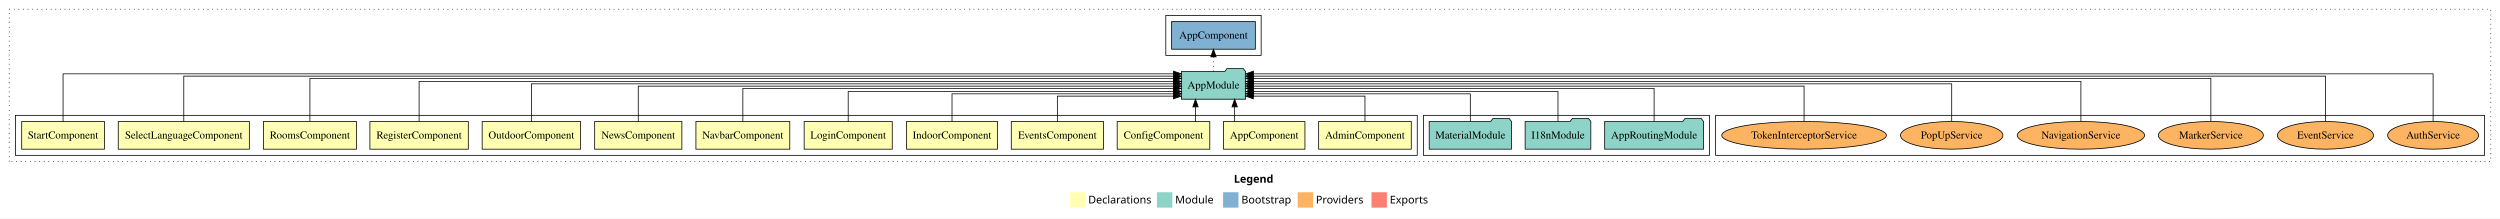
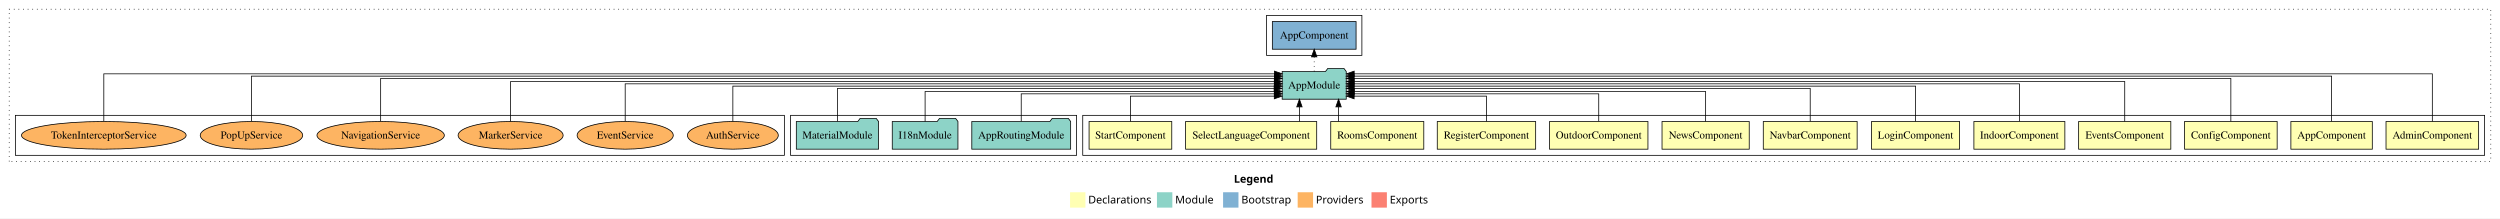
<svg xmlns="http://www.w3.org/2000/svg" width="3251pt" height="284pt" viewBox="0.00 0.00 3251.00 284.00">
  <g id="graph0" class="graph" transform="scale(1 1) rotate(0) translate(4 280)">
    <polygon fill="white" stroke="transparent" points="-4,4 -4,-280 3247,-280 3247,4 -4,4" />
    <text text-anchor="start" x="1600.51" y="-42.4" font-family="sans-serif" font-weight="bold" font-size="14.00">Legend</text>
    <polygon fill="#ffffb3" stroke="transparent" points="1387.5,-10 1387.5,-30 1407.5,-30 1407.5,-10 1387.5,-10" />
    <text text-anchor="start" x="1411.13" y="-15.4" font-family="sans-serif" font-size="14.00">  Declarations</text>
    <polygon fill="#8dd3c7" stroke="transparent" points="1500.5,-10 1500.5,-30 1520.5,-30 1520.5,-10 1500.5,-10" />
    <text text-anchor="start" x="1524.23" y="-15.4" font-family="sans-serif" font-size="14.00">  Module</text>
    <polygon fill="#80b1d3" stroke="transparent" points="1586.5,-10 1586.5,-30 1606.5,-30 1606.5,-10 1586.5,-10" />
    <text text-anchor="start" x="1610.28" y="-15.4" font-family="sans-serif" font-size="14.00">  Bootstrap</text>
    <polygon fill="#fdb462" stroke="transparent" points="1683.5,-10 1683.5,-30 1703.5,-30 1703.5,-10 1683.5,-10" />
    <text text-anchor="start" x="1707.17" y="-15.4" font-family="sans-serif" font-size="14.00">  Providers</text>
    <polygon fill="#fb8072" stroke="transparent" points="1779.5,-10 1779.5,-30 1799.5,-30 1799.5,-10 1779.5,-10" />
    <text text-anchor="start" x="1803.23" y="-15.4" font-family="sans-serif" font-size="14.00">  Exports</text>
    <g id="clust1" class="cluster">
      <polygon fill="none" stroke="black" stroke-dasharray="1,5" points="8,-70 8,-268 3235,-268 3235,-70 8,-70" />
    </g>
+     <g id="clust2" class="cluster">
+       <polygon fill="none" stroke="black" points="1404,-78 1404,-130 3227,-130 3227,-78 1404,-78" />
+     </g>
    <g id="clust18" class="cluster">
-       <polygon fill="none" stroke="black" points="1512,-208 1512,-260 1636,-260 1636,-208 1512,-208" />
+       <polygon fill="none" stroke="black" points="1643,-208 1643,-260 1767,-260 1767,-208 1643,-208" />
+     </g>
+     <g id="clust16" class="cluster">
+       <polygon fill="none" stroke="black" points="1024,-78 1024,-130 1396,-130 1396,-78 1024,-78" />
    </g>
    <g id="clust19" class="cluster">
-       <polygon fill="none" stroke="black" points="2227,-78 2227,-130 3227,-130 3227,-78 2227,-78" />
-     </g>
-     <g id="clust16" class="cluster">
-       <polygon fill="none" stroke="black" points="1847,-78 1847,-130 2219,-130 2219,-78 1847,-78" />
-     </g>
-     <g id="clust2" class="cluster">
-       <polygon fill="none" stroke="black" points="16,-78 16,-130 1839,-130 1839,-78 16,-78" />
+       <polygon fill="none" stroke="black" points="16,-78 16,-130 1016,-130 1016,-78 16,-78" />
    </g>
    <g id="node1" class="node">
-       <polygon fill="#ffffb3" stroke="black" points="1831.22,-122 1710.78,-122 1710.78,-86 1831.22,-86 1831.22,-122" />
-       <text text-anchor="middle" x="1771" y="-99.8" font-family="Times,serif" font-size="14.00">AdminComponent</text>
+       <polygon fill="#ffffb3" stroke="black" points="3219.22,-122 3098.78,-122 3098.78,-86 3219.22,-86 3219.22,-122" />
+       <text text-anchor="middle" x="3159" y="-99.8" font-family="Times,serif" font-size="14.00">AdminComponent</text>
    </g>
    <g id="node14" class="node">
-       <polygon fill="#8dd3c7" stroke="black" points="1615.66,-187 1612.66,-191 1591.66,-191 1588.66,-187 1532.34,-187 1532.34,-151 1615.66,-151 1615.66,-187" />
-       <text text-anchor="middle" x="1574" y="-164.8" font-family="Times,serif" font-size="14.00">AppModule</text>
+       <polygon fill="#8dd3c7" stroke="black" points="1746.66,-187 1743.66,-191 1722.66,-191 1719.66,-187 1663.34,-187 1663.34,-151 1746.66,-151 1746.66,-187" />
+       <text text-anchor="middle" x="1705" y="-164.8" font-family="Times,serif" font-size="14.00">AppModule</text>
    </g>
    <g id="edge1" class="edge">
-       <path fill="none" stroke="black" d="M1771,-122.12C1771,-136.78 1771,-155 1771,-155 1771,-155 1625.78,-155 1625.78,-155" />
-       <polygon fill="black" stroke="black" points="1625.78,-151.5 1615.78,-155 1625.78,-158.5 1625.78,-151.5" />
+       <path fill="none" stroke="black" d="M3159,-122.15C3159,-145.76 3159,-184 3159,-184 3159,-184 1756.95,-184 1756.95,-184" />
+       <polygon fill="black" stroke="black" points="1756.95,-180.5 1746.95,-184 1756.95,-187.5 1756.95,-180.5" />
    </g>
    <g id="node2" class="node">
-       <polygon fill="#ffffb3" stroke="black" points="1692.94,-122 1587.06,-122 1587.06,-86 1692.94,-86 1692.94,-122" />
-       <text text-anchor="middle" x="1640" y="-99.8" font-family="Times,serif" font-size="14.00">AppComponent</text>
+       <polygon fill="#ffffb3" stroke="black" points="3080.94,-122 2975.06,-122 2975.06,-86 3080.94,-86 3080.94,-122" />
+       <text text-anchor="middle" x="3028" y="-99.8" font-family="Times,serif" font-size="14.00">AppComponent</text>
    </g>
    <g id="edge2" class="edge">
-       <path fill="none" stroke="black" d="M1601.55,-122.11C1601.55,-122.11 1601.55,-140.99 1601.55,-140.99" />
-       <polygon fill="black" stroke="black" points="1598.05,-140.99 1601.55,-150.99 1605.05,-140.99 1598.05,-140.99" />
+       <path fill="none" stroke="black" d="M3028,-122.25C3028,-145.02 3028,-181 3028,-181 3028,-181 1756.78,-181 1756.78,-181" />
+       <polygon fill="black" stroke="black" points="1756.78,-177.5 1746.78,-181 1756.78,-184.5 1756.78,-177.5" />
    </g>
    <g id="node3" class="node">
-       <polygon fill="#ffffb3" stroke="black" points="1569.22,-122 1448.78,-122 1448.78,-86 1569.22,-86 1569.22,-122" />
-       <text text-anchor="middle" x="1509" y="-99.8" font-family="Times,serif" font-size="14.00">ConfigComponent</text>
+       <polygon fill="#ffffb3" stroke="black" points="2957.22,-122 2836.78,-122 2836.78,-86 2957.22,-86 2957.22,-122" />
+       <text text-anchor="middle" x="2897" y="-99.8" font-family="Times,serif" font-size="14.00">ConfigComponent</text>
    </g>
    <g id="edge3" class="edge">
-       <path fill="none" stroke="black" d="M1550.64,-122.11C1550.64,-122.11 1550.64,-140.99 1550.64,-140.99" />
-       <polygon fill="black" stroke="black" points="1547.14,-140.99 1550.64,-150.99 1554.14,-140.99 1547.14,-140.99" />
+       <path fill="none" stroke="black" d="M2897,-122.29C2897,-144.21 2897,-178 2897,-178 2897,-178 1756.72,-178 1756.72,-178" />
+       <polygon fill="black" stroke="black" points="1756.73,-174.5 1746.72,-178 1756.72,-181.5 1756.73,-174.5" />
    </g>
    <g id="node4" class="node">
-       <polygon fill="#ffffb3" stroke="black" points="1430.94,-122 1311.06,-122 1311.06,-86 1430.94,-86 1430.94,-122" />
-       <text text-anchor="middle" x="1371" y="-99.8" font-family="Times,serif" font-size="14.00">EventsComponent</text>
+       <polygon fill="#ffffb3" stroke="black" points="2818.94,-122 2699.06,-122 2699.06,-86 2818.94,-86 2818.94,-122" />
+       <text text-anchor="middle" x="2759" y="-99.8" font-family="Times,serif" font-size="14.00">EventsComponent</text>
    </g>
    <g id="edge4" class="edge">
-       <path fill="none" stroke="black" d="M1371,-122.12C1371,-136.78 1371,-155 1371,-155 1371,-155 1521.94,-155 1521.94,-155" />
-       <polygon fill="black" stroke="black" points="1521.94,-158.5 1531.94,-155 1521.94,-151.5 1521.94,-158.5" />
+       <path fill="none" stroke="black" d="M2759,-122.03C2759,-142.77 2759,-174 2759,-174 2759,-174 1756.97,-174 1756.97,-174" />
+       <polygon fill="black" stroke="black" points="1756.97,-170.5 1746.97,-174 1756.97,-177.5 1756.97,-170.5" />
    </g>
    <g id="node5" class="node">
-       <polygon fill="#ffffb3" stroke="black" points="1293.15,-122 1174.85,-122 1174.85,-86 1293.15,-86 1293.15,-122" />
-       <text text-anchor="middle" x="1234" y="-99.8" font-family="Times,serif" font-size="14.00">IndoorComponent</text>
+       <polygon fill="#ffffb3" stroke="black" points="2681.15,-122 2562.85,-122 2562.85,-86 2681.15,-86 2681.15,-122" />
+       <text text-anchor="middle" x="2622" y="-99.8" font-family="Times,serif" font-size="14.00">IndoorComponent</text>
    </g>
    <g id="edge5" class="edge">
-       <path fill="none" stroke="black" d="M1234,-122.28C1234,-137.95 1234,-158 1234,-158 1234,-158 1522.31,-158 1522.31,-158" />
-       <polygon fill="black" stroke="black" points="1522.31,-161.5 1532.31,-158 1522.31,-154.5 1522.31,-161.5" />
+       <path fill="none" stroke="black" d="M2622,-122.31C2622,-142.15 2622,-171 2622,-171 2622,-171 1756.78,-171 1756.78,-171" />
+       <polygon fill="black" stroke="black" points="1756.78,-167.5 1746.78,-171 1756.78,-174.5 1756.78,-167.5" />
    </g>
    <g id="node6" class="node">
-       <polygon fill="#ffffb3" stroke="black" points="1156.28,-122 1041.72,-122 1041.72,-86 1156.28,-86 1156.28,-122" />
-       <text text-anchor="middle" x="1099" y="-99.8" font-family="Times,serif" font-size="14.00">LoginComponent</text>
+       <polygon fill="#ffffb3" stroke="black" points="2544.28,-122 2429.72,-122 2429.72,-86 2544.28,-86 2544.28,-122" />
+       <text text-anchor="middle" x="2487" y="-99.8" font-family="Times,serif" font-size="14.00">LoginComponent</text>
    </g>
    <g id="edge6" class="edge">
-       <path fill="none" stroke="black" d="M1099,-122.04C1099,-138.73 1099,-161 1099,-161 1099,-161 1522.26,-161 1522.26,-161" />
-       <polygon fill="black" stroke="black" points="1522.26,-164.5 1532.26,-161 1522.26,-157.5 1522.26,-164.5" />
+       <path fill="none" stroke="black" d="M2487,-122.17C2487,-141.09 2487,-168 2487,-168 2487,-168 1756.77,-168 1756.77,-168" />
+       <polygon fill="black" stroke="black" points="1756.77,-164.5 1746.77,-168 1756.77,-171.5 1756.77,-164.5" />
    </g>
    <g id="node7" class="node">
-       <polygon fill="#ffffb3" stroke="black" points="1023.03,-122 900.97,-122 900.97,-86 1023.03,-86 1023.03,-122" />
-       <text text-anchor="middle" x="962" y="-99.8" font-family="Times,serif" font-size="14.00">NavbarComponent</text>
+       <polygon fill="#ffffb3" stroke="black" points="2411.03,-122 2288.97,-122 2288.97,-86 2411.03,-86 2411.03,-122" />
+       <text text-anchor="middle" x="2350" y="-99.8" font-family="Times,serif" font-size="14.00">NavbarComponent</text>
    </g>
    <g id="edge7" class="edge">
-       <path fill="none" stroke="black" d="M962,-122.3C962,-140.27 962,-165 962,-165 962,-165 1521.93,-165 1521.93,-165" />
-       <polygon fill="black" stroke="black" points="1521.93,-168.5 1531.93,-165 1521.93,-161.5 1521.93,-168.5" />
+       <path fill="none" stroke="black" d="M2350,-122.3C2350,-140.27 2350,-165 2350,-165 2350,-165 1756.82,-165 1756.82,-165" />
+       <polygon fill="black" stroke="black" points="1756.82,-161.5 1746.82,-165 1756.82,-168.5 1756.82,-161.5" />
    </g>
    <g id="node8" class="node">
-       <polygon fill="#ffffb3" stroke="black" points="882.7,-122 769.3,-122 769.3,-86 882.7,-86 882.7,-122" />
-       <text text-anchor="middle" x="826" y="-99.8" font-family="Times,serif" font-size="14.00">NewsComponent</text>
+       <polygon fill="#ffffb3" stroke="black" points="2270.7,-122 2157.3,-122 2157.3,-86 2270.7,-86 2270.7,-122" />
+       <text text-anchor="middle" x="2214" y="-99.8" font-family="Times,serif" font-size="14.00">NewsComponent</text>
    </g>
    <g id="edge8" class="edge">
-       <path fill="none" stroke="black" d="M826,-122.17C826,-141.09 826,-168 826,-168 826,-168 1522.18,-168 1522.18,-168" />
-       <polygon fill="black" stroke="black" points="1522.18,-171.5 1532.18,-168 1522.18,-164.5 1522.18,-171.5" />
+       <path fill="none" stroke="black" d="M2214,-122.04C2214,-138.73 2214,-161 2214,-161 2214,-161 1757.09,-161 1757.09,-161" />
+       <polygon fill="black" stroke="black" points="1757.09,-157.5 1747.09,-161 1757.09,-164.5 1757.09,-157.5" />
    </g>
    <g id="node9" class="node">
-       <polygon fill="#ffffb3" stroke="black" points="750.99,-122 623.01,-122 623.01,-86 750.99,-86 750.99,-122" />
-       <text text-anchor="middle" x="687" y="-99.8" font-family="Times,serif" font-size="14.00">OutdoorComponent</text>
+       <polygon fill="#ffffb3" stroke="black" points="2138.99,-122 2011.01,-122 2011.01,-86 2138.99,-86 2138.99,-122" />
+       <text text-anchor="middle" x="2075" y="-99.8" font-family="Times,serif" font-size="14.00">OutdoorComponent</text>
    </g>
    <g id="edge9" class="edge">
-       <path fill="none" stroke="black" d="M687,-122.31C687,-142.15 687,-171 687,-171 687,-171 1522.11,-171 1522.11,-171" />
-       <polygon fill="black" stroke="black" points="1522.11,-174.5 1532.11,-171 1522.11,-167.5 1522.11,-174.5" />
+       <path fill="none" stroke="black" d="M2075,-122.28C2075,-137.95 2075,-158 2075,-158 2075,-158 1756.72,-158 1756.72,-158" />
+       <polygon fill="black" stroke="black" points="1756.72,-154.5 1746.72,-158 1756.72,-161.5 1756.72,-154.5" />
    </g>
    <g id="node10" class="node">
-       <polygon fill="#ffffb3" stroke="black" points="604.98,-122 477.02,-122 477.02,-86 604.98,-86 604.98,-122" />
-       <text text-anchor="middle" x="541" y="-99.8" font-family="Times,serif" font-size="14.00">RegisterComponent</text>
+       <polygon fill="#ffffb3" stroke="black" points="1992.98,-122 1865.02,-122 1865.02,-86 1992.98,-86 1992.98,-122" />
+       <text text-anchor="middle" x="1929" y="-99.8" font-family="Times,serif" font-size="14.00">RegisterComponent</text>
    </g>
    <g id="edge10" class="edge">
-       <path fill="none" stroke="black" d="M541,-122.03C541,-142.77 541,-174 541,-174 541,-174 1522.23,-174 1522.23,-174" />
-       <polygon fill="black" stroke="black" points="1522.23,-177.5 1532.23,-174 1522.23,-170.5 1522.23,-177.5" />
+       <path fill="none" stroke="black" d="M1929,-122.12C1929,-136.78 1929,-155 1929,-155 1929,-155 1756.87,-155 1756.87,-155" />
+       <polygon fill="black" stroke="black" points="1756.87,-151.5 1746.87,-155 1756.87,-158.5 1756.87,-151.5" />
    </g>
    <g id="node11" class="node">
-       <polygon fill="#ffffb3" stroke="black" points="459.5,-122 338.5,-122 338.5,-86 459.5,-86 459.5,-122" />
-       <text text-anchor="middle" x="399" y="-99.8" font-family="Times,serif" font-size="14.00">RoomsComponent</text>
+       <polygon fill="#ffffb3" stroke="black" points="1847.5,-122 1726.5,-122 1726.5,-86 1847.5,-86 1847.5,-122" />
+       <text text-anchor="middle" x="1787" y="-99.8" font-family="Times,serif" font-size="14.00">RoomsComponent</text>
    </g>
    <g id="edge11" class="edge">
-       <path fill="none" stroke="black" d="M399,-122.29C399,-144.21 399,-178 399,-178 399,-178 1522.18,-178 1522.18,-178" />
-       <polygon fill="black" stroke="black" points="1522.18,-181.5 1532.18,-178 1522.18,-174.5 1522.18,-181.5" />
+       <path fill="none" stroke="black" d="M1736.66,-122.11C1736.66,-122.11 1736.66,-140.99 1736.66,-140.99" />
+       <polygon fill="black" stroke="black" points="1733.16,-140.99 1736.66,-150.99 1740.16,-140.99 1733.16,-140.99" />
    </g>
    <g id="node12" class="node">
-       <polygon fill="#ffffb3" stroke="black" points="320.24,-122 149.76,-122 149.76,-86 320.24,-86 320.24,-122" />
-       <text text-anchor="middle" x="235" y="-99.8" font-family="Times,serif" font-size="14.00">SelectLanguageComponent</text>
+       <polygon fill="#ffffb3" stroke="black" points="1708.24,-122 1537.76,-122 1537.76,-86 1708.24,-86 1708.24,-122" />
+       <text text-anchor="middle" x="1623" y="-99.8" font-family="Times,serif" font-size="14.00">SelectLanguageComponent</text>
    </g>
    <g id="edge12" class="edge">
-       <path fill="none" stroke="black" d="M235,-122.25C235,-145.02 235,-181 235,-181 235,-181 1522.09,-181 1522.09,-181" />
-       <polygon fill="black" stroke="black" points="1522.09,-184.5 1532.09,-181 1522.09,-177.5 1522.09,-184.5" />
+       <path fill="none" stroke="black" d="M1685.77,-122.11C1685.77,-122.11 1685.77,-140.99 1685.77,-140.99" />
+       <polygon fill="black" stroke="black" points="1682.27,-140.99 1685.77,-150.99 1689.27,-140.99 1682.27,-140.99" />
    </g>
    <g id="node13" class="node">
-       <polygon fill="#ffffb3" stroke="black" points="131.77,-122 24.23,-122 24.23,-86 131.77,-86 131.77,-122" />
-       <text text-anchor="middle" x="78" y="-99.8" font-family="Times,serif" font-size="14.00">StartComponent</text>
+       <polygon fill="#ffffb3" stroke="black" points="1519.77,-122 1412.23,-122 1412.23,-86 1519.77,-86 1519.77,-122" />
+       <text text-anchor="middle" x="1466" y="-99.8" font-family="Times,serif" font-size="14.00">StartComponent</text>
    </g>
    <g id="edge13" class="edge">
-       <path fill="none" stroke="black" d="M78,-122.15C78,-145.76 78,-184 78,-184 78,-184 1522.03,-184 1522.03,-184" />
-       <polygon fill="black" stroke="black" points="1522.03,-187.5 1532.03,-184 1522.03,-180.5 1522.03,-187.5" />
+       <path fill="none" stroke="black" d="M1466,-122.12C1466,-136.78 1466,-155 1466,-155 1466,-155 1653.1,-155 1653.1,-155" />
+       <polygon fill="black" stroke="black" points="1653.1,-158.5 1663.1,-155 1653.1,-151.5 1653.1,-158.5" />
    </g>
    <g id="node18" class="node">
-       <polygon fill="#80b1d3" stroke="black" points="1628.44,-252 1519.56,-252 1519.56,-216 1628.44,-216 1628.44,-252" />
-       <text text-anchor="middle" x="1574" y="-229.8" font-family="Times,serif" font-size="14.00">AppComponent </text>
+       <polygon fill="#80b1d3" stroke="black" points="1759.44,-252 1650.56,-252 1650.56,-216 1759.44,-216 1759.44,-252" />
+       <text text-anchor="middle" x="1705" y="-229.8" font-family="Times,serif" font-size="14.00">AppComponent </text>
    </g>
    <g id="edge17" class="edge">
-       <path fill="none" stroke="black" stroke-dasharray="1,5" d="M1574,-187.11C1574,-187.11 1574,-205.99 1574,-205.99" />
-       <polygon fill="black" stroke="black" points="1570.5,-205.99 1574,-215.99 1577.5,-205.99 1570.5,-205.99" />
+       <path fill="none" stroke="black" stroke-dasharray="1,5" d="M1705,-187.11C1705,-187.11 1705,-205.99 1705,-205.99" />
+       <polygon fill="black" stroke="black" points="1701.5,-205.99 1705,-215.99 1708.5,-205.99 1701.5,-205.99" />
    </g>
    <g id="node15" class="node">
-       <polygon fill="#8dd3c7" stroke="black" points="2211.27,-122 2208.27,-126 2187.27,-126 2184.27,-122 2082.73,-122 2082.73,-86 2211.27,-86 2211.27,-122" />
-       <text text-anchor="middle" x="2147" y="-99.8" font-family="Times,serif" font-size="14.00">AppRoutingModule</text>
+       <polygon fill="#8dd3c7" stroke="black" points="1388.27,-122 1385.27,-126 1364.27,-126 1361.27,-122 1259.73,-122 1259.73,-86 1388.27,-86 1388.27,-122" />
+       <text text-anchor="middle" x="1324" y="-99.8" font-family="Times,serif" font-size="14.00">AppRoutingModule</text>
    </g>
    <g id="edge14" class="edge">
-       <path fill="none" stroke="black" d="M2147,-122.3C2147,-140.27 2147,-165 2147,-165 2147,-165 1625.67,-165 1625.67,-165" />
-       <polygon fill="black" stroke="black" points="1625.67,-161.5 1615.67,-165 1625.67,-168.5 1625.67,-161.5" />
+       <path fill="none" stroke="black" d="M1324,-122.28C1324,-137.95 1324,-158 1324,-158 1324,-158 1653.14,-158 1653.14,-158" />
+       <polygon fill="black" stroke="black" points="1653.14,-161.5 1663.14,-158 1653.14,-154.5 1653.14,-161.5" />
    </g>
    <g id="node16" class="node">
-       <polygon fill="#8dd3c7" stroke="black" points="2064.71,-122 2061.71,-126 2040.71,-126 2037.71,-122 1979.29,-122 1979.29,-86 2064.71,-86 2064.71,-122" />
-       <text text-anchor="middle" x="2022" y="-99.8" font-family="Times,serif" font-size="14.00">I18nModule</text>
+       <polygon fill="#8dd3c7" stroke="black" points="1241.71,-122 1238.71,-126 1217.71,-126 1214.71,-122 1156.29,-122 1156.29,-86 1241.71,-86 1241.71,-122" />
+       <text text-anchor="middle" x="1199" y="-99.8" font-family="Times,serif" font-size="14.00">I18nModule</text>
    </g>
    <g id="edge15" class="edge">
-       <path fill="none" stroke="black" d="M2022,-122.04C2022,-138.73 2022,-161 2022,-161 2022,-161 1625.74,-161 1625.74,-161" />
-       <polygon fill="black" stroke="black" points="1625.74,-157.5 1615.74,-161 1625.74,-164.5 1625.74,-157.5" />
+       <path fill="none" stroke="black" d="M1199,-122.04C1199,-138.73 1199,-161 1199,-161 1199,-161 1653.16,-161 1653.16,-161" />
+       <polygon fill="black" stroke="black" points="1653.16,-164.5 1663.16,-161 1653.16,-157.5 1653.16,-164.5" />
    </g>
    <g id="node17" class="node">
-       <polygon fill="#8dd3c7" stroke="black" points="1961.47,-122 1958.47,-126 1937.47,-126 1934.47,-122 1854.53,-122 1854.53,-86 1961.47,-86 1961.47,-122" />
-       <text text-anchor="middle" x="1908" y="-99.8" font-family="Times,serif" font-size="14.00">MaterialModule</text>
+       <polygon fill="#8dd3c7" stroke="black" points="1138.47,-122 1135.47,-126 1114.47,-126 1111.47,-122 1031.53,-122 1031.53,-86 1138.47,-86 1138.47,-122" />
+       <text text-anchor="middle" x="1085" y="-99.8" font-family="Times,serif" font-size="14.00">MaterialModule</text>
    </g>
    <g id="edge16" class="edge">
-       <path fill="none" stroke="black" d="M1908,-122.28C1908,-137.95 1908,-158 1908,-158 1908,-158 1625.96,-158 1625.96,-158" />
-       <polygon fill="black" stroke="black" points="1625.96,-154.5 1615.96,-158 1625.96,-161.5 1625.96,-154.5" />
+       <path fill="none" stroke="black" d="M1085,-122.3C1085,-140.27 1085,-165 1085,-165 1085,-165 1652.87,-165 1652.87,-165" />
+       <polygon fill="black" stroke="black" points="1652.87,-168.5 1662.87,-165 1652.87,-161.5 1652.87,-168.5" />
    </g>
    <g id="node19" class="node">
-       <ellipse fill="#fdb462" stroke="black" cx="3160" cy="-104" rx="59.11" ry="18" />
-       <text text-anchor="middle" x="3160" y="-99.8" font-family="Times,serif" font-size="14.00">AuthService</text>
+       <ellipse fill="#fdb462" stroke="black" cx="949" cy="-104" rx="59.11" ry="18" />
+       <text text-anchor="middle" x="949" y="-99.8" font-family="Times,serif" font-size="14.00">AuthService</text>
    </g>
    <g id="edge18" class="edge">
-       <path fill="none" stroke="black" d="M3160,-122.15C3160,-145.76 3160,-184 3160,-184 3160,-184 1626.01,-184 1626.01,-184" />
-       <polygon fill="black" stroke="black" points="1626.01,-180.5 1616.01,-184 1626.01,-187.5 1626.01,-180.5" />
+       <path fill="none" stroke="black" d="M949,-122.17C949,-141.09 949,-168 949,-168 949,-168 1653.28,-168 1653.28,-168" />
+       <polygon fill="black" stroke="black" points="1653.28,-171.5 1663.28,-168 1653.28,-164.5 1653.28,-171.5" />
    </g>
    <g id="node20" class="node">
-       <ellipse fill="#fdb462" stroke="black" cx="3020" cy="-104" rx="62.54" ry="18" />
-       <text text-anchor="middle" x="3020" y="-99.8" font-family="Times,serif" font-size="14.00">EventService</text>
+       <ellipse fill="#fdb462" stroke="black" cx="809" cy="-104" rx="62.54" ry="18" />
+       <text text-anchor="middle" x="809" y="-99.8" font-family="Times,serif" font-size="14.00">EventService</text>
    </g>
    <g id="edge19" class="edge">
-       <path fill="none" stroke="black" d="M3020,-122.25C3020,-145.02 3020,-181 3020,-181 3020,-181 1625.72,-181 1625.72,-181" />
-       <polygon fill="black" stroke="black" points="1625.72,-177.5 1615.72,-181 1625.72,-184.5 1625.72,-177.5" />
+       <path fill="none" stroke="black" d="M809,-122.31C809,-142.15 809,-171 809,-171 809,-171 1653.28,-171 1653.28,-171" />
+       <polygon fill="black" stroke="black" points="1653.28,-174.5 1663.28,-171 1653.28,-167.5 1653.28,-174.5" />
    </g>
    <g id="node21" class="node">
-       <ellipse fill="#fdb462" stroke="black" cx="2871" cy="-104" rx="68.32" ry="18" />
-       <text text-anchor="middle" x="2871" y="-99.8" font-family="Times,serif" font-size="14.00">MarkerService</text>
+       <ellipse fill="#fdb462" stroke="black" cx="660" cy="-104" rx="68.32" ry="18" />
+       <text text-anchor="middle" x="660" y="-99.8" font-family="Times,serif" font-size="14.00">MarkerService</text>
    </g>
    <g id="edge20" class="edge">
-       <path fill="none" stroke="black" d="M2871,-122.29C2871,-144.21 2871,-178 2871,-178 2871,-178 1625.68,-178 1625.68,-178" />
-       <polygon fill="black" stroke="black" points="1625.68,-174.5 1615.68,-178 1625.68,-181.5 1625.68,-174.5" />
+       <path fill="none" stroke="black" d="M660,-122.03C660,-142.77 660,-174 660,-174 660,-174 1653.07,-174 1653.07,-174" />
+       <polygon fill="black" stroke="black" points="1653.07,-177.5 1663.07,-174 1653.07,-170.5 1653.07,-177.5" />
    </g>
    <g id="node22" class="node">
-       <ellipse fill="#fdb462" stroke="black" cx="2702" cy="-104" rx="82.8" ry="18" />
-       <text text-anchor="middle" x="2702" y="-99.8" font-family="Times,serif" font-size="14.00">NavigationService</text>
+       <ellipse fill="#fdb462" stroke="black" cx="491" cy="-104" rx="82.8" ry="18" />
+       <text text-anchor="middle" x="491" y="-99.8" font-family="Times,serif" font-size="14.00">NavigationService</text>
    </g>
    <g id="edge21" class="edge">
-       <path fill="none" stroke="black" d="M2702,-122.03C2702,-142.77 2702,-174 2702,-174 2702,-174 1625.82,-174 1625.82,-174" />
-       <polygon fill="black" stroke="black" points="1625.82,-170.5 1615.82,-174 1625.82,-177.5 1625.82,-170.5" />
+       <path fill="none" stroke="black" d="M491,-122.29C491,-144.21 491,-178 491,-178 491,-178 1653.21,-178 1653.21,-178" />
+       <polygon fill="black" stroke="black" points="1653.21,-181.5 1663.21,-178 1653.21,-174.5 1653.21,-181.5" />
    </g>
    <g id="node23" class="node">
-       <ellipse fill="#fdb462" stroke="black" cx="2534" cy="-104" rx="66.63" ry="18" />
-       <text text-anchor="middle" x="2534" y="-99.8" font-family="Times,serif" font-size="14.00">PopUpService</text>
+       <ellipse fill="#fdb462" stroke="black" cx="323" cy="-104" rx="66.63" ry="18" />
+       <text text-anchor="middle" x="323" y="-99.8" font-family="Times,serif" font-size="14.00">PopUpService</text>
    </g>
    <g id="edge22" class="edge">
-       <path fill="none" stroke="black" d="M2534,-122.31C2534,-142.15 2534,-171 2534,-171 2534,-171 1625.87,-171 1625.87,-171" />
-       <polygon fill="black" stroke="black" points="1625.87,-167.5 1615.87,-171 1625.87,-174.5 1625.87,-167.5" />
+       <path fill="none" stroke="black" d="M323,-122.25C323,-145.02 323,-181 323,-181 323,-181 1653.26,-181 1653.26,-181" />
+       <polygon fill="black" stroke="black" points="1653.26,-184.5 1663.26,-181 1653.26,-177.5 1653.26,-184.5" />
    </g>
    <g id="node24" class="node">
-       <ellipse fill="#fdb462" stroke="black" cx="2342" cy="-104" rx="107.04" ry="18" />
-       <text text-anchor="middle" x="2342" y="-99.8" font-family="Times,serif" font-size="14.00">TokenInterceptorService</text>
+       <ellipse fill="#fdb462" stroke="black" cx="131" cy="-104" rx="107.04" ry="18" />
+       <text text-anchor="middle" x="131" y="-99.8" font-family="Times,serif" font-size="14.00">TokenInterceptorService</text>
    </g>
    <g id="edge23" class="edge">
-       <path fill="none" stroke="black" d="M2342,-122.17C2342,-141.09 2342,-168 2342,-168 2342,-168 1625.84,-168 1625.84,-168" />
-       <polygon fill="black" stroke="black" points="1625.84,-164.5 1615.84,-168 1625.84,-171.5 1625.84,-164.5" />
+       <path fill="none" stroke="black" d="M131,-122.15C131,-145.76 131,-184 131,-184 131,-184 1653.3,-184 1653.3,-184" />
+       <polygon fill="black" stroke="black" points="1653.3,-187.5 1663.3,-184 1653.3,-180.5 1653.3,-187.5" />
    </g>
  </g>
</svg>
